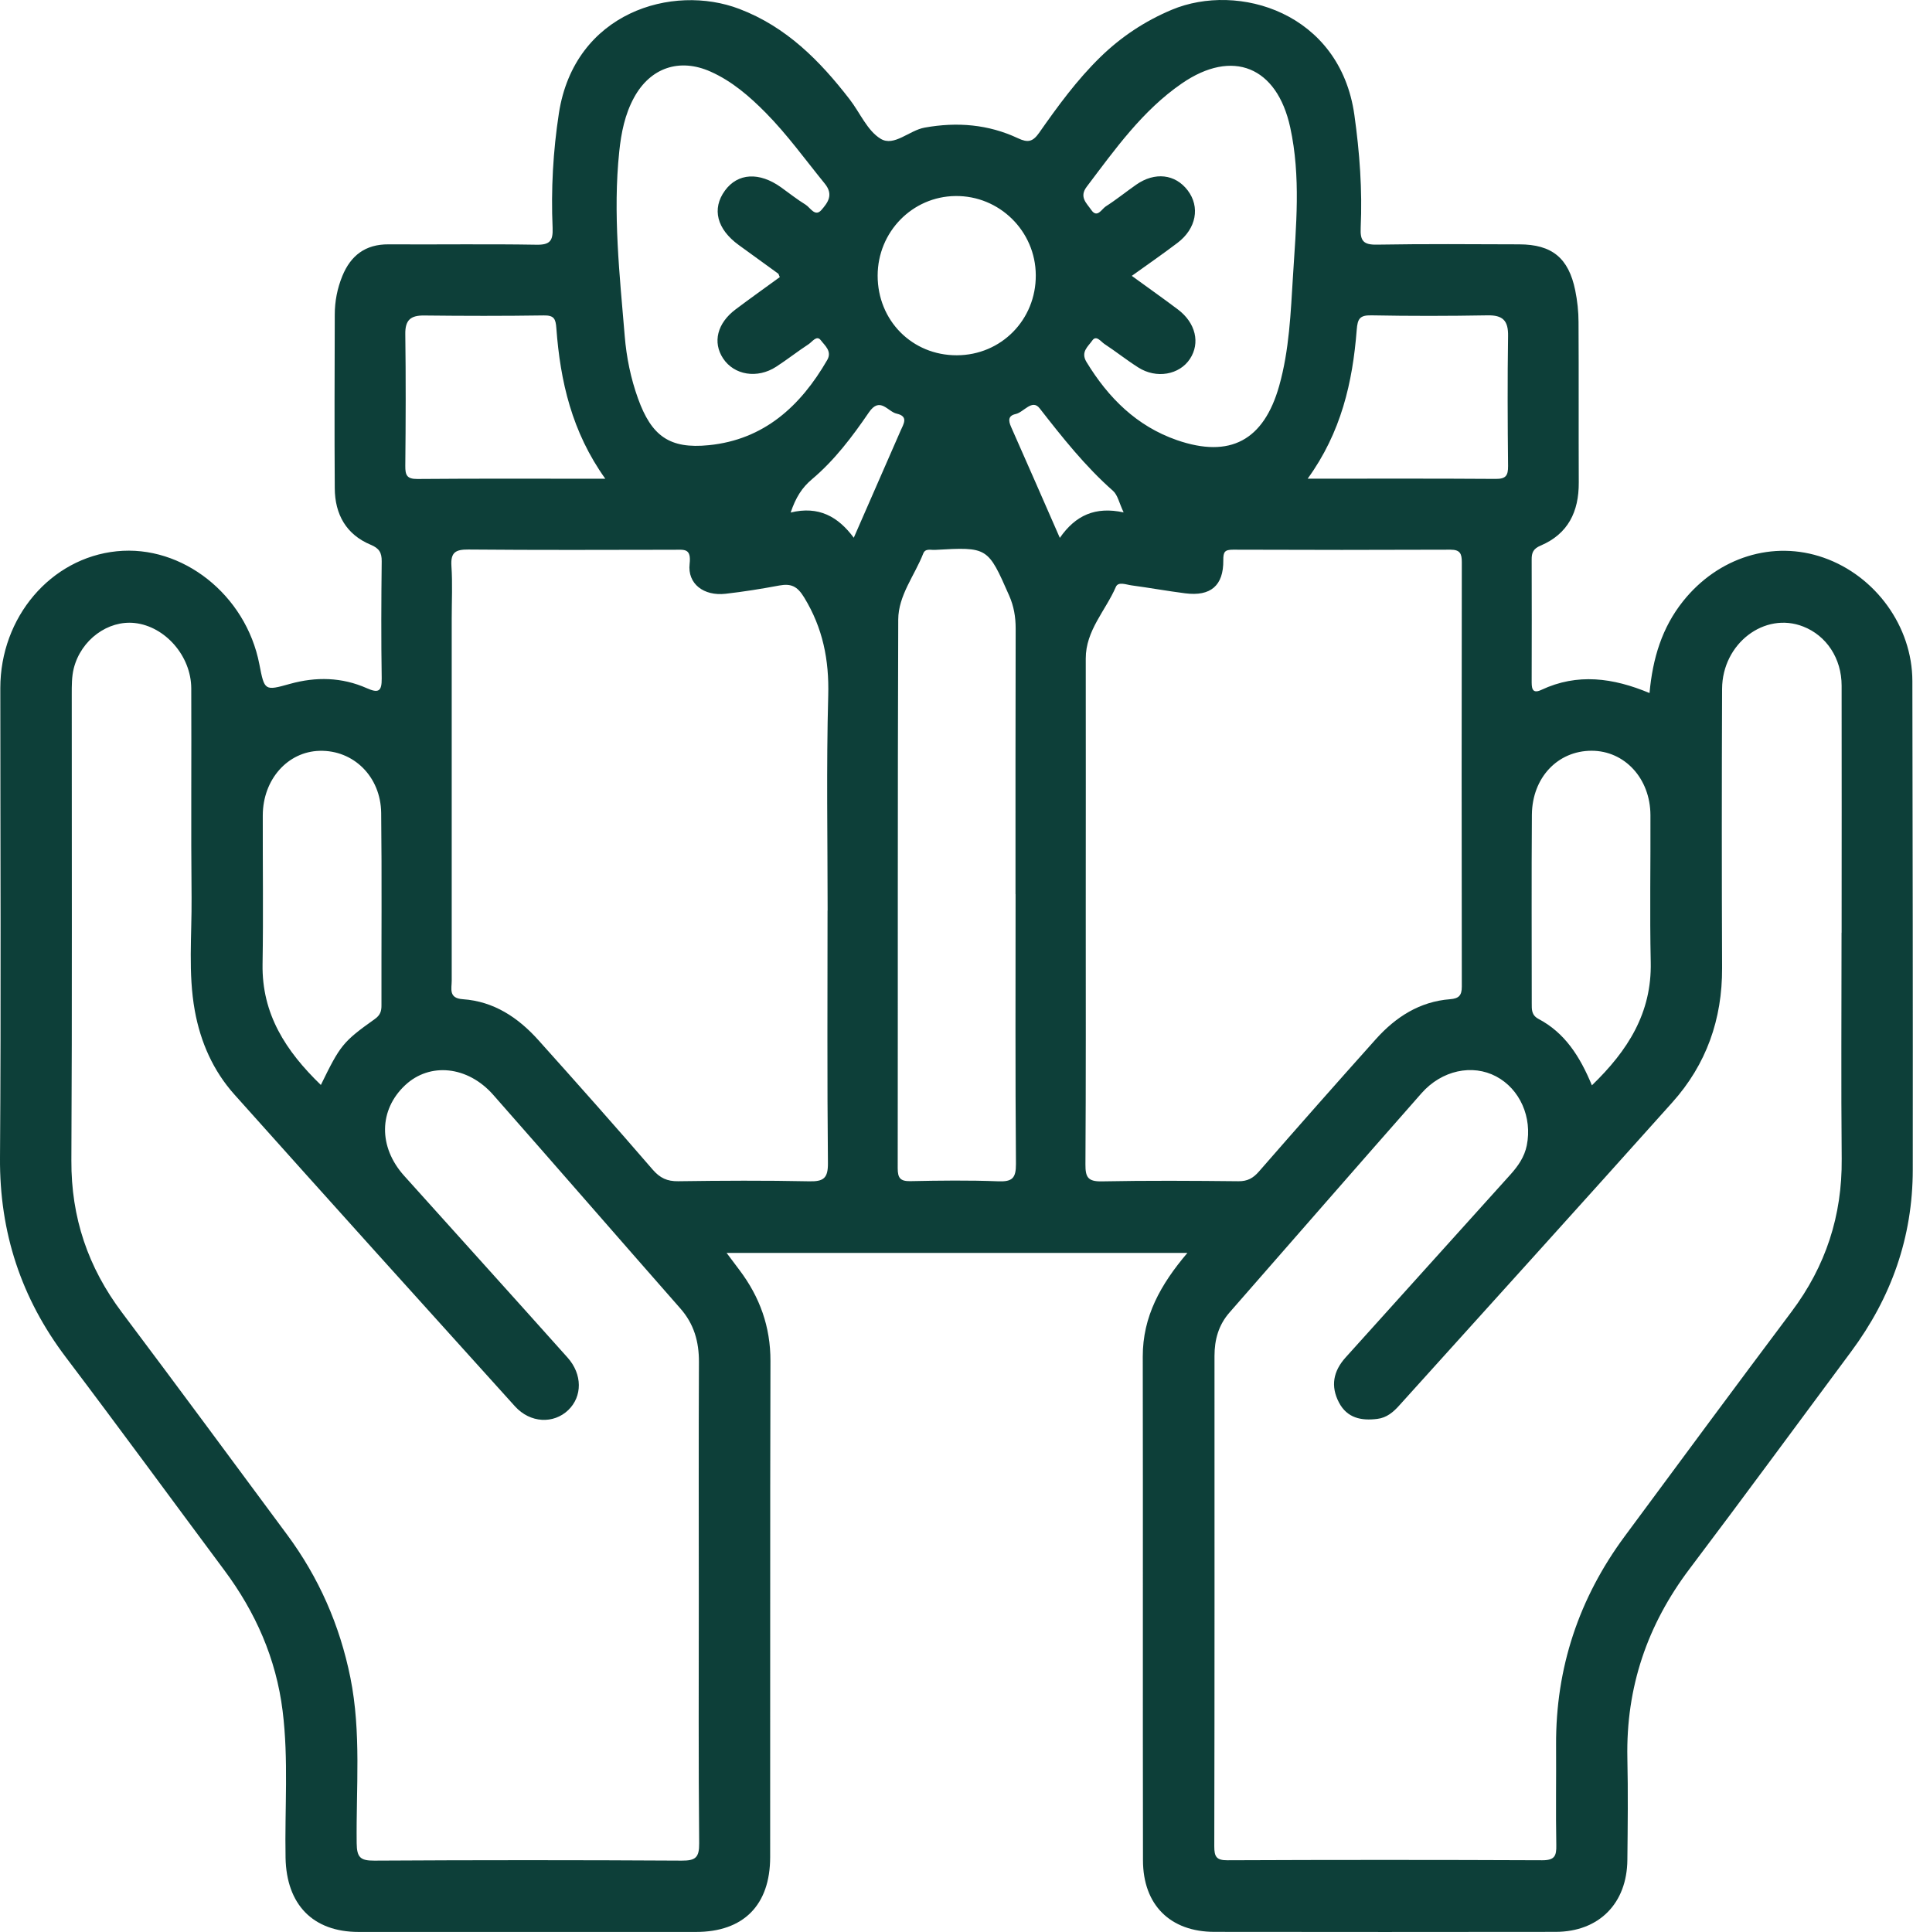
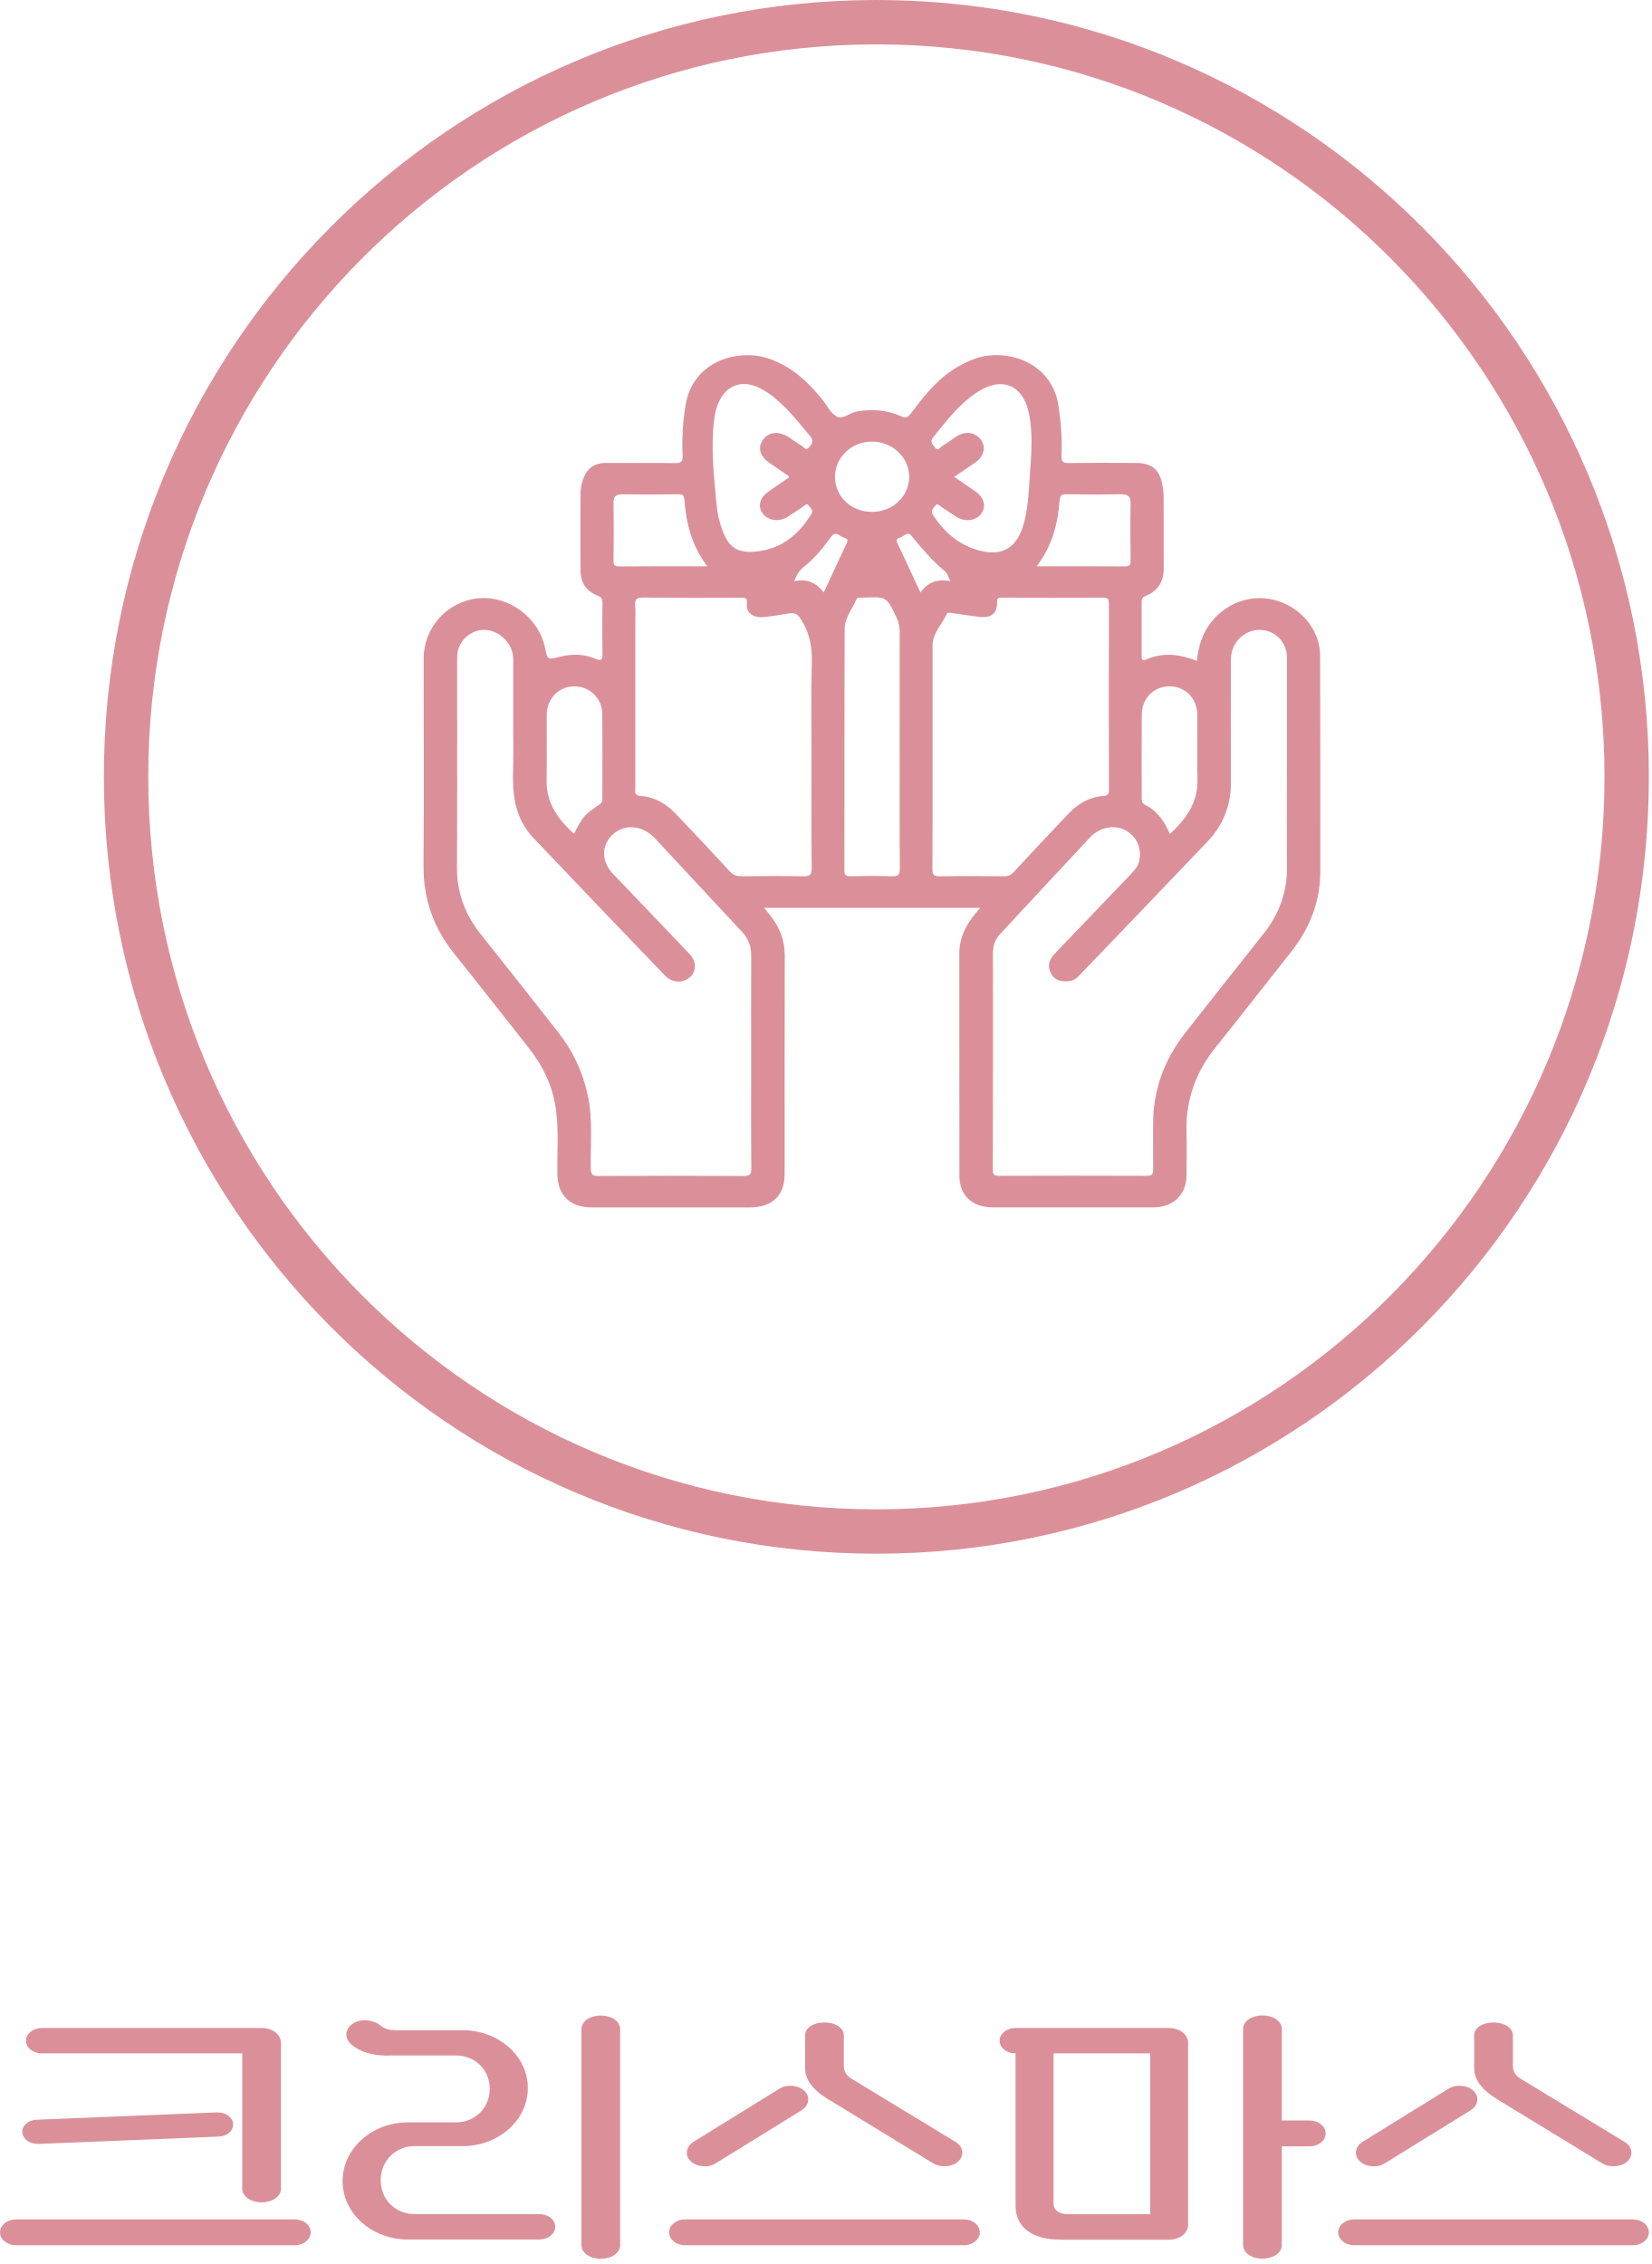
- <svg xmlns="http://www.w3.org/2000/svg" width="98" height="99" viewBox="0 0 98 99" fill="none">
-   <path d="M60.849 64.202H37.226C37.487 64.551 37.691 64.818 37.892 65.089C38.927 66.465 39.477 67.984 39.473 69.739C39.45 78.213 39.466 86.687 39.458 95.161C39.458 97.626 38.088 98.997 35.659 98.997C29.898 99.001 24.136 99.001 18.374 98.997C16.023 98.997 14.676 97.587 14.63 95.196C14.583 92.685 14.791 90.17 14.479 87.667C14.145 84.982 13.09 82.607 11.489 80.457C8.783 76.822 6.112 73.168 3.38 69.557C1.086 66.527 -0.026 63.156 0 59.331C0.058 51.307 0.016 43.286 0.016 35.261C0.016 31.627 2.598 28.593 5.981 28.248C9.341 27.903 12.598 30.48 13.286 34.029C13.552 35.397 13.552 35.409 14.853 35.044C16.196 34.669 17.52 34.7 18.794 35.265C19.398 35.533 19.564 35.424 19.556 34.758C19.525 32.762 19.533 30.763 19.556 28.764C19.56 28.318 19.429 28.097 18.994 27.915C17.736 27.392 17.158 26.354 17.151 25.017C17.131 22.052 17.143 19.088 17.151 16.124C17.151 15.442 17.281 14.776 17.539 14.144C17.97 13.09 18.725 12.513 19.902 12.521C22.431 12.536 24.96 12.497 27.488 12.54C28.181 12.552 28.339 12.335 28.312 11.672C28.227 9.708 28.335 7.751 28.635 5.798C29.436 0.637 34.447 -0.855 37.884 0.459C40.289 1.377 42.002 3.109 43.53 5.089C44.061 5.775 44.434 6.697 45.12 7.112C45.808 7.53 46.582 6.678 47.379 6.538C49.041 6.24 50.635 6.371 52.155 7.084C52.659 7.321 52.909 7.27 53.233 6.813C54.191 5.445 55.176 4.093 56.377 2.923C57.443 1.885 58.652 1.082 60.033 0.501C63.436 -0.925 68.651 0.637 69.39 5.891C69.659 7.813 69.802 9.735 69.713 11.668C69.682 12.335 69.844 12.548 70.537 12.536C72.969 12.494 75.401 12.513 77.834 12.521C79.512 12.524 80.366 13.218 80.705 14.88C80.813 15.411 80.874 15.965 80.874 16.508C80.89 19.247 80.874 21.987 80.886 24.726C80.894 26.222 80.336 27.361 78.931 27.958C78.558 28.116 78.469 28.318 78.473 28.674C78.481 30.736 78.477 32.797 78.473 34.862C78.473 35.203 78.461 35.591 78.969 35.351C80.817 34.483 82.641 34.731 84.511 35.513C84.673 33.731 85.15 32.162 86.228 30.809C88.029 28.55 90.847 27.667 93.437 28.578C96.092 29.511 97.971 32.104 97.978 34.893C97.994 43.24 98.005 51.586 97.998 59.932C97.998 63.392 96.897 66.492 94.842 69.258C92.082 72.971 89.349 76.702 86.563 80.391C84.392 83.266 83.303 86.466 83.376 90.085C83.415 91.825 83.395 93.565 83.376 95.305C83.357 97.536 81.921 98.989 79.701 98.993C73.874 99.001 68.046 99.001 62.223 98.993C59.956 98.993 58.563 97.614 58.559 95.328C58.544 86.726 58.563 78.12 58.548 69.518C58.544 67.461 59.456 65.826 60.838 64.198L60.849 64.202ZM35.802 81.975C35.802 77.915 35.79 73.854 35.809 69.793C35.813 68.747 35.555 67.84 34.855 67.046C31.653 63.404 28.474 59.738 25.268 56.1C23.959 54.616 22.019 54.426 20.757 55.608C19.406 56.875 19.379 58.77 20.703 60.246C23.493 63.353 26.295 66.449 29.078 69.565C29.844 70.421 29.84 71.556 29.116 72.254C28.362 72.978 27.165 72.928 26.384 72.064C21.581 66.748 16.785 61.428 12.012 56.088C10.923 54.872 10.273 53.403 9.98 51.787C9.634 49.869 9.83 47.932 9.815 46.002C9.78 42.426 9.815 38.849 9.799 35.273C9.792 33.603 8.452 32.096 6.905 31.925C5.535 31.774 4.153 32.778 3.78 34.246C3.672 34.673 3.676 35.138 3.676 35.587C3.672 43.546 3.699 51.504 3.657 59.463C3.641 62.389 4.511 64.946 6.255 67.263C9.091 71.037 11.893 74.838 14.703 78.632C16.331 80.828 17.408 83.273 17.951 85.966C18.517 88.779 18.24 91.62 18.274 94.448C18.282 95.177 18.463 95.347 19.175 95.343C24.425 95.312 29.674 95.312 34.924 95.343C35.632 95.347 35.829 95.188 35.821 94.452C35.782 90.294 35.802 86.137 35.802 81.983V81.975ZM94.353 47.8C94.353 43.581 94.361 39.361 94.353 35.138C94.353 33.735 93.575 32.569 92.382 32.104C90.408 31.329 88.241 32.972 88.229 35.296C88.21 40.066 88.21 44.832 88.229 49.602C88.241 52.229 87.421 54.546 85.681 56.487C81.036 61.679 76.356 66.844 71.687 72.021C71.383 72.362 71.041 72.649 70.567 72.707C69.751 72.812 69.016 72.668 68.597 71.862C68.162 71.025 68.308 70.262 68.939 69.561C71.761 66.438 74.566 63.307 77.388 60.184C77.78 59.746 78.103 59.285 78.223 58.692C78.511 57.251 77.872 55.805 76.652 55.158C75.436 54.515 73.87 54.837 72.827 56.022C69.536 59.758 66.268 63.512 62.989 67.259C62.431 67.898 62.223 68.646 62.223 69.483C62.223 77.86 62.231 86.234 62.212 94.611C62.212 95.138 62.32 95.328 62.885 95.324C68.262 95.301 73.639 95.301 79.016 95.324C79.647 95.324 79.747 95.107 79.735 94.549C79.704 92.844 79.735 91.135 79.724 89.427C79.701 85.463 80.894 81.898 83.238 78.725C86.082 74.877 88.926 71.029 91.797 67.201C93.537 64.88 94.384 62.296 94.357 59.386C94.322 55.519 94.349 51.656 94.349 47.789L94.353 47.8ZM42.402 46.657C42.402 42.988 42.333 39.315 42.433 35.645C42.483 33.812 42.156 32.181 41.201 30.616C40.843 30.027 40.524 29.895 39.924 30.003C39.011 30.174 38.096 30.321 37.176 30.426C36.059 30.554 35.213 29.918 35.332 28.891C35.424 28.085 35.055 28.171 34.555 28.171C31.037 28.178 27.519 28.19 23.997 28.159C23.355 28.155 23.081 28.291 23.128 29C23.189 29.899 23.143 30.802 23.143 31.704C23.143 37.885 23.143 44.069 23.143 50.249C23.143 50.664 22.97 51.152 23.713 51.202C25.298 51.311 26.545 52.14 27.581 53.295C29.551 55.492 31.514 57.7 33.442 59.936C33.816 60.366 34.181 60.536 34.743 60.529C36.983 60.498 39.223 60.486 41.459 60.533C42.191 60.548 42.425 60.381 42.418 59.599C42.375 55.286 42.398 50.97 42.398 46.657H42.402ZM55.627 46.614C55.627 50.966 55.638 55.317 55.611 59.665C55.607 60.316 55.734 60.548 56.439 60.536C58.775 60.49 61.111 60.505 63.451 60.529C63.913 60.533 64.202 60.374 64.502 60.029C66.488 57.751 68.485 55.488 70.498 53.24C71.514 52.109 72.738 51.322 74.293 51.202C74.736 51.167 74.894 51.016 74.894 50.559C74.882 43.309 74.882 36.06 74.894 28.806C74.894 28.376 74.809 28.167 74.316 28.167C70.602 28.182 66.888 28.182 63.174 28.167C62.751 28.167 62.67 28.275 62.674 28.709C62.689 30.011 62.023 30.569 60.726 30.403C59.806 30.286 58.894 30.12 57.974 29.996C57.701 29.961 57.293 29.787 57.17 30.073C56.643 31.294 55.623 32.305 55.627 33.75C55.634 38.036 55.627 42.321 55.627 46.607V46.614ZM52.028 45.824C52.028 41.283 52.024 36.742 52.036 32.2C52.036 31.608 51.943 31.065 51.705 30.523C50.608 28.031 50.615 28.023 47.894 28.178C47.687 28.19 47.41 28.089 47.302 28.361C46.863 29.488 46.024 30.507 46.02 31.751C45.985 41.124 46.005 50.497 45.993 59.866C45.993 60.366 46.128 60.533 46.636 60.525C48.141 60.494 49.646 60.474 51.147 60.533C51.862 60.56 52.055 60.374 52.051 59.638C52.013 55.03 52.032 50.427 52.032 45.82L52.028 45.824ZM57.986 14.136C58.852 14.768 59.614 15.303 60.353 15.861C61.261 16.547 61.5 17.577 60.965 18.391C60.426 19.209 59.244 19.422 58.317 18.829C57.724 18.453 57.17 18.011 56.581 17.624C56.4 17.504 56.165 17.151 55.961 17.449C55.757 17.748 55.349 18.03 55.665 18.55C56.785 20.39 58.236 21.835 60.295 22.552C63.028 23.498 64.748 22.564 65.537 19.774C66.057 17.93 66.126 16.027 66.245 14.133C66.403 11.595 66.653 9.053 66.103 6.53C65.425 3.415 63.151 2.481 60.545 4.279C58.532 5.666 57.131 7.646 55.677 9.568C55.273 10.099 55.681 10.421 55.907 10.754C56.212 11.203 56.439 10.715 56.65 10.579C57.189 10.235 57.69 9.828 58.213 9.463C59.167 8.797 60.211 8.917 60.849 9.754C61.496 10.603 61.292 11.715 60.33 12.443C59.595 13.001 58.836 13.528 57.986 14.136ZM39.951 14.198C39.897 14.078 39.893 14.04 39.874 14.024C39.2 13.536 38.527 13.048 37.853 12.559C36.725 11.742 36.46 10.7 37.141 9.766C37.799 8.863 38.9 8.801 40.016 9.599C40.432 9.897 40.836 10.219 41.271 10.486C41.517 10.637 41.76 11.141 42.09 10.754C42.395 10.397 42.729 9.987 42.256 9.409C41.263 8.189 40.343 6.906 39.235 5.782C38.396 4.934 37.503 4.159 36.398 3.667C34.809 2.962 33.319 3.469 32.484 5C32.014 5.86 31.826 6.805 31.726 7.77C31.395 10.932 31.745 14.078 32.007 17.221C32.095 18.306 32.315 19.387 32.688 20.421C33.377 22.335 34.297 23.017 36.317 22.812C39.139 22.529 41.013 20.817 42.383 18.445C42.641 17.996 42.252 17.701 42.052 17.434C41.84 17.155 41.613 17.519 41.425 17.639C40.863 18.007 40.332 18.426 39.77 18.79C38.8 19.422 37.611 19.224 37.045 18.364C36.502 17.538 36.745 16.562 37.688 15.853C38.43 15.295 39.188 14.756 39.958 14.195L39.951 14.198ZM81.559 55.615C83.407 53.829 84.631 51.9 84.573 49.3C84.519 46.789 84.569 44.278 84.558 41.767C84.55 39.888 83.234 38.466 81.536 38.47C79.808 38.474 78.5 39.845 78.484 41.748C78.461 44.968 78.477 48.188 78.477 51.404C78.477 51.729 78.457 52.016 78.827 52.214C80.17 52.923 80.944 54.128 81.559 55.615ZM16.439 55.596C17.431 53.566 17.558 53.388 19.198 52.221C19.483 52.02 19.548 51.814 19.544 51.504C19.537 48.222 19.568 44.937 19.529 41.655C19.506 39.791 18.109 38.431 16.381 38.474C14.741 38.512 13.471 39.938 13.463 41.775C13.456 44.317 13.494 46.862 13.452 49.404C13.41 51.965 14.641 53.856 16.439 55.596ZM67 24.529C70.317 24.529 73.473 24.517 76.629 24.54C77.149 24.544 77.268 24.373 77.264 23.881C77.241 21.661 77.23 19.445 77.264 17.225C77.28 16.422 76.991 16.144 76.206 16.159C74.228 16.194 72.246 16.198 70.263 16.159C69.659 16.147 69.555 16.337 69.509 16.907C69.301 19.588 68.712 22.161 66.996 24.529H67ZM31.01 24.529C29.297 22.134 28.704 19.53 28.504 16.818C28.47 16.337 28.385 16.155 27.862 16.163C25.818 16.194 23.774 16.19 21.731 16.167C21.046 16.159 20.753 16.392 20.765 17.12C20.795 19.371 20.788 21.622 20.765 23.874C20.761 24.346 20.845 24.548 21.384 24.544C24.54 24.517 27.7 24.532 31.01 24.532V24.529ZM53.067 14.098C53.056 11.843 51.204 10.018 48.953 10.045C46.744 10.068 44.969 11.881 44.965 14.121C44.962 16.426 46.736 18.213 49.022 18.205C51.293 18.201 53.083 16.384 53.067 14.098ZM40.505 26.264C41.944 25.912 42.937 26.47 43.742 27.555C44.573 25.648 45.354 23.866 46.136 22.08C46.286 21.735 46.567 21.336 45.939 21.196C45.481 21.096 45.085 20.297 44.515 21.134C43.669 22.374 42.756 23.583 41.602 24.556C41.086 24.99 40.77 25.493 40.509 26.261L40.505 26.264ZM57.57 26.261C57.339 25.776 57.266 25.369 57.028 25.156C55.6 23.897 54.43 22.417 53.263 20.921C52.879 20.429 52.455 21.123 52.036 21.216C51.651 21.301 51.655 21.545 51.801 21.874C52.628 23.734 53.441 25.606 54.299 27.562C55.103 26.404 56.115 25.943 57.57 26.257V26.261Z" fill="#0D3F39" />
+ <svg xmlns="http://www.w3.org/2000/svg" width="186" height="255" viewBox="0 0 186 255" fill="none">
+   <path d="M183.197 87.5C183.197 134.458 145.351 172.5 98.697 172.5C52.042 172.5 14.197 134.458 14.197 87.5C14.197 40.542 52.042 2.5 98.697 2.5C145.351 2.5 183.197 40.542 183.197 87.5Z" stroke="#DB9099" stroke-width="5" />
+   <path d="M110.409 102.256H86.062C86.332 102.595 86.542 102.854 86.748 103.117C87.815 104.451 88.382 105.924 88.379 107.626C88.355 115.843 88.371 124.06 88.363 132.277C88.363 134.667 86.951 135.997 84.448 135.997C78.51 136.001 72.572 136.001 66.634 135.997C64.21 135.997 62.822 134.63 62.774 132.311C62.727 129.877 62.941 127.438 62.62 125.011C62.274 122.407 61.188 120.104 59.538 118.018C56.749 114.494 53.996 110.951 51.18 107.449C48.816 104.511 47.669 101.242 47.697 97.534C47.757 89.752 47.713 81.974 47.713 74.193C47.713 70.669 50.375 67.727 53.861 67.392C57.324 67.058 60.68 69.556 61.39 72.998C61.664 74.325 61.664 74.336 63.004 73.983C64.389 73.618 65.753 73.648 67.066 74.197C67.689 74.456 67.859 74.351 67.851 73.704C67.82 71.769 67.828 69.831 67.851 67.892C67.855 67.46 67.721 67.246 67.272 67.069C65.975 66.562 65.38 65.555 65.372 64.259C65.353 61.384 65.364 58.51 65.372 55.636C65.372 54.974 65.507 54.328 65.773 53.716C66.217 52.694 66.995 52.134 68.208 52.141C70.814 52.156 73.421 52.119 76.027 52.16C76.74 52.171 76.903 51.961 76.875 51.318C76.788 49.413 76.899 47.516 77.209 45.622C78.034 40.618 83.198 39.171 86.74 40.445C89.219 41.335 90.984 43.015 92.559 44.935C93.107 45.6 93.491 46.494 94.198 46.896C94.907 47.302 95.705 46.475 96.526 46.34C98.239 46.051 99.882 46.178 101.448 46.87C101.968 47.099 102.226 47.05 102.559 46.607C103.547 45.28 104.562 43.969 105.8 42.834C106.898 41.827 108.144 41.05 109.568 40.486C113.074 39.103 118.449 40.617 119.211 45.712C119.488 47.576 119.635 49.44 119.544 51.315C119.512 51.961 119.679 52.168 120.393 52.156C122.9 52.115 125.406 52.134 127.913 52.141C129.643 52.145 130.523 52.818 130.872 54.429C130.983 54.944 131.047 55.481 131.047 56.008C131.063 58.664 131.047 61.32 131.059 63.977C131.067 65.427 130.492 66.532 129.044 67.11C128.659 67.264 128.568 67.46 128.572 67.805C128.58 69.804 128.576 71.803 128.572 73.806C128.572 74.137 128.56 74.512 129.083 74.279C130.987 73.438 132.868 73.678 134.795 74.437C134.962 72.709 135.454 71.187 136.564 69.876C138.421 67.685 141.324 66.829 143.994 67.712C146.731 68.617 148.666 71.131 148.674 73.836C148.69 81.929 148.702 90.023 148.694 98.116C148.694 101.471 147.56 104.477 145.442 107.16C142.598 110.759 139.781 114.378 136.91 117.955C134.672 120.742 133.55 123.846 133.625 127.355C133.665 129.042 133.645 130.729 133.625 132.416C133.605 134.581 132.126 135.99 129.837 135.993C123.832 136.001 117.826 136.001 111.825 135.993C109.489 135.993 108.053 134.656 108.049 132.439C108.033 124.098 108.053 115.753 108.037 107.411C108.033 105.416 108.973 103.831 110.397 102.253L110.409 102.256ZM84.594 119.491C84.594 115.554 84.582 111.616 84.602 107.678C84.606 106.664 84.341 105.785 83.619 105.014C80.318 101.482 77.042 97.928 73.738 94.4C72.389 92.961 70.39 92.777 69.089 93.923C67.697 95.151 67.669 96.989 69.034 98.42C71.909 101.434 74.797 104.436 77.665 107.457C78.454 108.287 78.45 109.388 77.704 110.064C76.927 110.767 75.693 110.718 74.888 109.88C69.938 104.725 64.996 99.566 60.077 94.389C58.954 93.209 58.284 91.785 57.983 90.218C57.626 88.358 57.828 86.479 57.812 84.608C57.776 81.14 57.812 77.672 57.796 74.204C57.788 72.585 56.408 71.123 54.813 70.958C53.401 70.811 51.977 71.784 51.592 73.209C51.481 73.622 51.485 74.073 51.485 74.509C51.481 82.226 51.509 89.944 51.465 97.661C51.45 100.498 52.346 102.978 54.143 105.225C57.066 108.884 59.954 112.57 62.85 116.249C64.528 118.379 65.638 120.75 66.197 123.361C66.781 126.089 66.495 128.843 66.531 131.586C66.538 132.292 66.725 132.458 67.459 132.454C72.869 132.424 78.28 132.424 83.69 132.454C84.42 132.458 84.622 132.304 84.614 131.59C84.575 127.558 84.594 123.527 84.594 119.499V119.491ZM144.938 86.352C144.938 82.26 144.946 78.168 144.938 74.073C144.938 72.713 144.137 71.582 142.907 71.131C140.872 70.379 138.639 71.972 138.627 74.227C138.607 78.852 138.607 83.474 138.627 88.099C138.639 90.646 137.794 92.893 136.001 94.776C131.214 99.81 126.39 104.819 121.579 109.839C121.265 110.169 120.912 110.447 120.424 110.504C119.584 110.605 118.826 110.466 118.394 109.685C117.945 108.873 118.096 108.133 118.747 107.453C121.654 104.424 124.546 101.388 127.453 98.36C127.858 97.936 128.191 97.488 128.314 96.913C128.611 95.516 127.953 94.114 126.696 93.487C125.442 92.863 123.828 93.175 122.753 94.325C119.361 97.947 115.994 101.588 112.614 105.221C112.039 105.841 111.825 106.566 111.825 107.378C111.825 115.501 111.833 123.621 111.813 131.744C111.813 132.255 111.924 132.439 112.507 132.435C118.048 132.413 123.59 132.413 129.131 132.435C129.782 132.435 129.885 132.225 129.873 131.684C129.841 130.031 129.873 128.374 129.861 126.717C129.837 122.873 131.067 119.416 133.482 116.339C136.414 112.608 139.345 108.877 142.304 105.165C144.097 102.914 144.97 100.408 144.942 97.586C144.906 93.836 144.934 90.09 144.934 86.34L144.938 86.352ZM91.397 85.243C91.397 81.685 91.326 78.123 91.429 74.565C91.48 72.788 91.143 71.206 90.159 69.688C89.791 69.117 89.461 68.989 88.843 69.094C87.903 69.26 86.959 69.402 86.01 69.504C84.86 69.628 83.987 69.012 84.111 68.016C84.206 67.234 83.825 67.317 83.309 67.317C79.684 67.325 76.058 67.336 72.429 67.306C71.766 67.302 71.485 67.434 71.532 68.121C71.596 68.993 71.548 69.868 71.548 70.744C71.548 76.737 71.548 82.733 71.548 88.726C71.548 89.128 71.37 89.602 72.135 89.651C73.77 89.756 75.055 90.56 76.122 91.68C78.153 93.81 80.176 95.952 82.163 98.12C82.548 98.537 82.924 98.702 83.504 98.695C85.812 98.664 88.121 98.653 90.425 98.698C91.179 98.713 91.421 98.552 91.413 97.793C91.369 93.611 91.393 89.425 91.393 85.243H91.397ZM105.026 85.202C105.026 89.421 105.038 93.641 105.01 97.857C105.006 98.488 105.137 98.713 105.863 98.702C108.271 98.657 110.679 98.672 113.09 98.695C113.566 98.698 113.864 98.544 114.173 98.21C116.22 96.001 118.279 93.806 120.353 91.627C121.4 90.53 122.662 89.767 124.264 89.651C124.72 89.617 124.883 89.47 124.883 89.027C124.871 81.997 124.871 74.967 124.883 67.933C124.883 67.516 124.796 67.313 124.288 67.313C120.46 67.328 116.632 67.328 112.805 67.313C112.368 67.313 112.285 67.418 112.289 67.839C112.305 69.102 111.619 69.643 110.282 69.481C109.334 69.369 108.394 69.207 107.446 69.087C107.164 69.053 106.744 68.884 106.617 69.162C106.073 70.346 105.022 71.326 105.026 72.728C105.034 76.883 105.026 81.039 105.026 85.194V85.202ZM101.317 84.435C101.317 80.032 101.313 75.628 101.325 71.225C101.325 70.65 101.23 70.124 100.984 69.598C99.854 67.182 99.862 67.174 97.057 67.325C96.843 67.336 96.558 67.238 96.447 67.501C95.994 68.595 95.13 69.583 95.126 70.789C95.09 79.878 95.11 88.967 95.098 98.052C95.098 98.537 95.237 98.698 95.76 98.691C97.311 98.661 98.862 98.642 100.409 98.698C101.147 98.725 101.345 98.544 101.341 97.83C101.302 93.363 101.321 88.899 101.321 84.432L101.317 84.435ZM107.458 53.708C108.35 54.321 109.136 54.839 109.897 55.38C110.833 56.045 111.079 57.045 110.528 57.834C109.973 58.626 108.755 58.833 107.799 58.258C107.188 57.894 106.617 57.465 106.01 57.09C105.823 56.973 105.582 56.631 105.371 56.921C105.161 57.21 104.741 57.484 105.066 57.988C106.22 59.772 107.716 61.174 109.838 61.869C112.654 62.786 114.427 61.88 115.24 59.175C115.776 57.386 115.847 55.542 115.97 53.704C116.133 51.243 116.39 48.779 115.823 46.332C115.125 43.312 112.781 42.406 110.095 44.149C108.021 45.495 106.577 47.414 105.078 49.278C104.661 49.793 105.082 50.105 105.316 50.428C105.629 50.864 105.863 50.39 106.081 50.259C106.637 49.924 107.152 49.53 107.692 49.177C108.675 48.531 109.75 48.647 110.409 49.459C111.075 50.281 110.865 51.36 109.873 52.066C109.116 52.607 108.334 53.118 107.458 53.708ZM88.87 53.768C88.815 53.652 88.811 53.614 88.791 53.599C88.097 53.126 87.403 52.652 86.709 52.179C85.546 51.386 85.273 50.375 85.975 49.47C86.653 48.594 87.787 48.534 88.938 49.308C89.366 49.598 89.783 49.909 90.231 50.169C90.485 50.315 90.735 50.804 91.076 50.428C91.389 50.082 91.734 49.684 91.246 49.124C90.223 47.941 89.275 46.697 88.133 45.607C87.268 44.784 86.348 44.033 85.209 43.556C83.571 42.872 82.036 43.364 81.175 44.848C80.691 45.682 80.497 46.599 80.394 47.535C80.053 50.601 80.414 53.652 80.683 56.699C80.775 57.751 81.001 58.799 81.385 59.802C82.095 61.659 83.043 62.32 85.126 62.121C88.033 61.846 89.965 60.186 91.377 57.886C91.643 57.45 91.242 57.165 91.036 56.906C90.818 56.635 90.584 56.988 90.389 57.105C89.81 57.462 89.263 57.867 88.684 58.221C87.684 58.833 86.459 58.641 85.876 57.807C85.316 57.007 85.566 56.06 86.538 55.373C87.303 54.831 88.085 54.309 88.878 53.764L88.87 53.768ZM131.753 93.93C133.657 92.198 134.918 90.327 134.859 87.806C134.803 85.371 134.855 82.936 134.843 80.501C134.835 78.679 133.478 77.3 131.729 77.304C129.948 77.308 128.6 78.638 128.584 80.483C128.56 83.605 128.576 86.727 128.576 89.846C128.576 90.162 128.556 90.44 128.937 90.631C130.321 91.319 131.118 92.487 131.753 93.93ZM64.638 93.911C65.662 91.943 65.793 91.77 67.483 90.639C67.776 90.443 67.844 90.244 67.84 89.944C67.832 86.761 67.863 83.575 67.824 80.393C67.8 78.585 66.36 77.266 64.579 77.308C62.889 77.345 61.58 78.728 61.572 80.509C61.564 82.974 61.604 85.442 61.56 87.907C61.517 90.391 62.786 92.224 64.638 93.911ZM116.747 63.785C120.167 63.785 123.419 63.774 126.672 63.797C127.207 63.8 127.33 63.635 127.326 63.158C127.303 61.005 127.291 58.856 127.326 56.703C127.342 55.925 127.045 55.654 126.235 55.669C124.197 55.703 122.154 55.707 120.111 55.669C119.488 55.658 119.381 55.842 119.334 56.395C119.119 58.995 118.513 61.489 116.743 63.785H116.747ZM79.656 63.785C77.891 61.463 77.28 58.938 77.074 56.308C77.038 55.842 76.951 55.666 76.411 55.673C74.305 55.703 72.199 55.699 70.093 55.677C69.386 55.669 69.085 55.895 69.097 56.601C69.129 58.784 69.121 60.967 69.097 63.15C69.093 63.609 69.18 63.804 69.736 63.8C72.988 63.774 76.245 63.789 79.656 63.789V63.785ZM102.388 53.67C102.377 51.484 100.469 49.714 98.148 49.74C95.871 49.763 94.043 51.521 94.039 53.693C94.035 55.929 95.863 57.661 98.22 57.653C100.56 57.65 102.404 55.887 102.388 53.67ZM89.442 65.469C90.925 65.127 91.948 65.668 92.777 66.72C93.634 64.871 94.439 63.143 95.245 61.411C95.399 61.076 95.689 60.689 95.042 60.554C94.57 60.456 94.162 59.682 93.575 60.494C92.702 61.696 91.762 62.868 90.572 63.812C90.04 64.232 89.715 64.721 89.445 65.465L89.442 65.469ZM107.029 65.465C106.791 64.995 106.716 64.6 106.47 64.394C104.998 63.173 103.793 61.737 102.591 60.287C102.194 59.81 101.758 60.483 101.325 60.573C100.929 60.655 100.933 60.892 101.083 61.211C101.936 63.015 102.773 64.83 103.658 66.727C104.487 65.604 105.53 65.157 107.029 65.461V65.465Z" fill="#DB9099" />
+   <path d="M1.797 252.888C0.785 252.888 0 252.226 0 251.431C0 250.637 0.802 249.975 1.797 249.975H33.194C34.206 249.975 34.99 250.637 34.99 251.431C34.99 252.226 34.188 252.888 33.194 252.888H1.797ZM4.186 238.746L24.403 237.925C25.414 237.898 26.199 238.467 26.252 239.222C26.287 239.99 25.589 240.626 24.577 240.652L4.361 241.473C3.349 241.5 2.564 240.93 2.512 240.176C2.459 239.421 3.175 238.772 4.186 238.746ZM4.727 231.277C3.715 231.277 2.93 230.641 2.93 229.847C2.93 229.052 3.733 228.417 4.727 228.417H29.461C30.682 228.417 31.641 229.145 31.641 230.072V246.532C31.641 247.393 30.682 248.055 29.461 248.055C28.24 248.055 27.281 247.393 27.281 246.532V231.277H4.71H4.727Z" fill="#DB9099" />
+   <path d="M43.712 231.529C42.003 231.529 40.538 231.145 39.526 230.231C38.724 229.503 38.863 228.457 39.822 227.874C40.782 227.305 42.09 227.53 42.84 228.126C43.259 228.47 43.764 228.668 44.549 228.668H52.12C56.062 228.668 59.446 231.502 59.446 235.184C59.446 238.865 56.062 241.725 52.12 241.725H46.678C44.584 241.725 42.875 243.341 42.875 245.565C42.875 247.79 44.584 249.379 46.678 249.379H60.736C61.748 249.379 62.533 250.015 62.533 250.809C62.533 251.604 61.731 252.239 60.736 252.239H45.91C41.968 252.239 38.584 249.379 38.584 245.658C38.584 241.937 41.968 239.05 45.91 239.05H51.352C53.445 239.05 55.155 237.461 55.155 235.263C55.155 233.065 53.445 231.515 51.352 231.515H43.695L43.712 231.529ZM69.842 252.888C69.842 253.749 68.882 254.411 67.661 254.411C66.44 254.411 65.481 253.749 65.481 252.888V228.536C65.481 227.675 66.44 227.013 67.661 227.013C68.882 227.013 69.842 227.675 69.842 228.536V252.888Z" fill="#DB9099" />
+   <path d="M77.15 252.888C76.138 252.888 75.353 252.226 75.353 251.431C75.353 250.637 76.156 249.975 77.15 249.975H108.547C109.559 249.975 110.344 250.637 110.344 251.431C110.344 252.226 109.542 252.888 108.547 252.888H77.15ZM80.586 243.672C79.749 244.215 78.371 244.056 77.743 243.38C77.08 242.718 77.29 241.725 78.127 241.222L87.79 235.25C88.628 234.707 90.006 234.866 90.633 235.541C91.296 236.203 91.087 237.196 90.25 237.699L80.586 243.672ZM93.145 236.362C91.855 235.568 90.668 234.455 90.668 232.932V229.251C90.668 228.39 91.628 227.794 92.849 227.794C94.07 227.794 95.029 228.404 95.029 229.251V232.681C95.029 233.29 95.326 233.793 95.866 234.111L107.588 241.235C108.46 241.738 108.635 242.731 107.972 243.394C107.344 244.056 106.001 244.188 105.128 243.685L93.163 236.375L93.145 236.362Z" fill="#DB9099" />
+   <path d="M119.397 252.253C116.222 252.253 114.373 250.849 114.373 248.439V231.277C113.361 231.277 112.576 230.642 112.576 229.847C112.576 229.053 113.379 228.417 114.373 228.417H131.624C132.845 228.417 133.804 229.145 133.804 230.072V250.611C133.804 251.538 132.845 252.266 131.624 252.266H119.397V252.253ZM118.647 248.121C118.647 248.942 119.24 249.392 120.321 249.392H129.531V231.277H118.647V248.121ZM144.357 238.838H147.497C148.509 238.838 149.294 239.501 149.294 240.295C149.294 241.09 148.491 241.752 147.497 241.752H144.357V252.875C144.357 253.736 143.398 254.398 142.177 254.398C140.956 254.398 139.997 253.736 139.997 252.875V228.523C139.997 227.662 140.956 227 142.177 227C143.398 227 144.357 227.662 144.357 228.523V238.825V238.838Z" fill="#DB9099" />
+   <path d="M152.503 252.888C151.492 252.888 150.707 252.226 150.707 251.431C150.707 250.637 151.509 249.975 152.503 249.975H183.9C184.912 249.975 185.697 250.637 185.697 251.431C185.697 252.226 184.895 252.888 183.9 252.888H152.503ZM155.939 243.672C155.102 244.215 153.724 244.056 153.096 243.38C152.433 242.718 152.643 241.725 153.48 241.222L163.143 235.25C163.981 234.707 165.359 234.866 165.987 235.541C166.649 236.203 166.44 237.196 165.603 237.699L155.939 243.672ZM168.498 236.362C167.208 235.568 166.021 234.455 166.021 232.932V229.251C166.021 228.39 166.981 227.794 168.202 227.794C169.423 227.794 170.382 228.404 170.382 229.251V232.681C170.382 233.29 170.679 233.793 171.219 234.111L182.941 241.235C183.813 241.738 183.988 242.731 183.325 243.394C182.697 244.056 181.354 244.188 180.482 243.685L168.498 236.375V236.362Z" fill="#DB9099" />
</svg>
